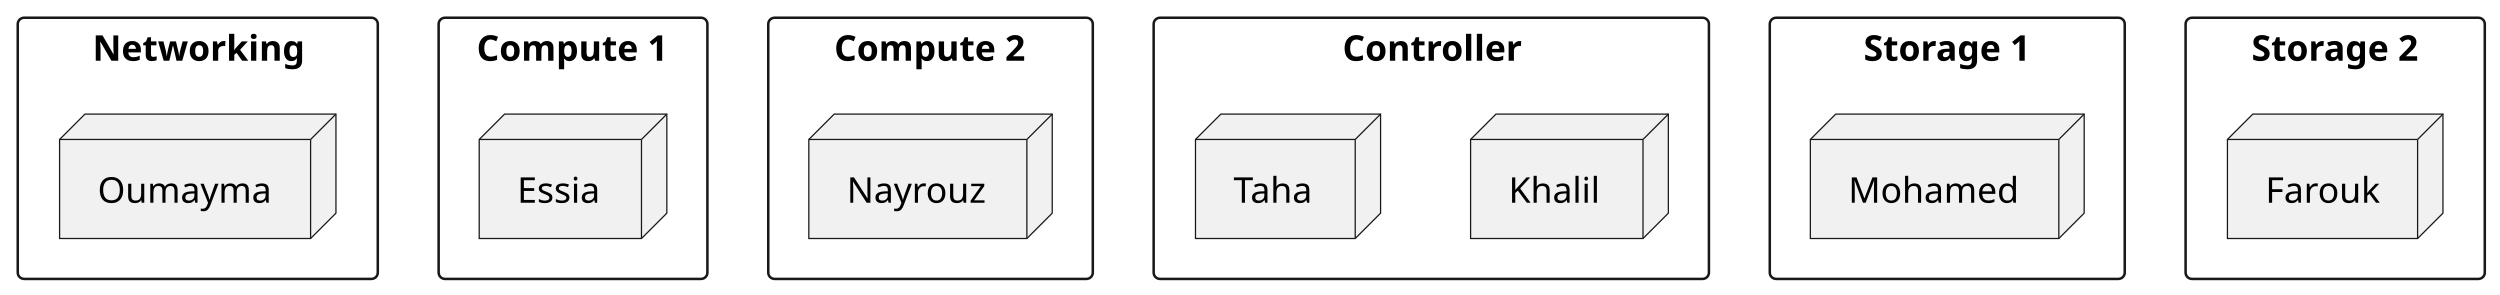
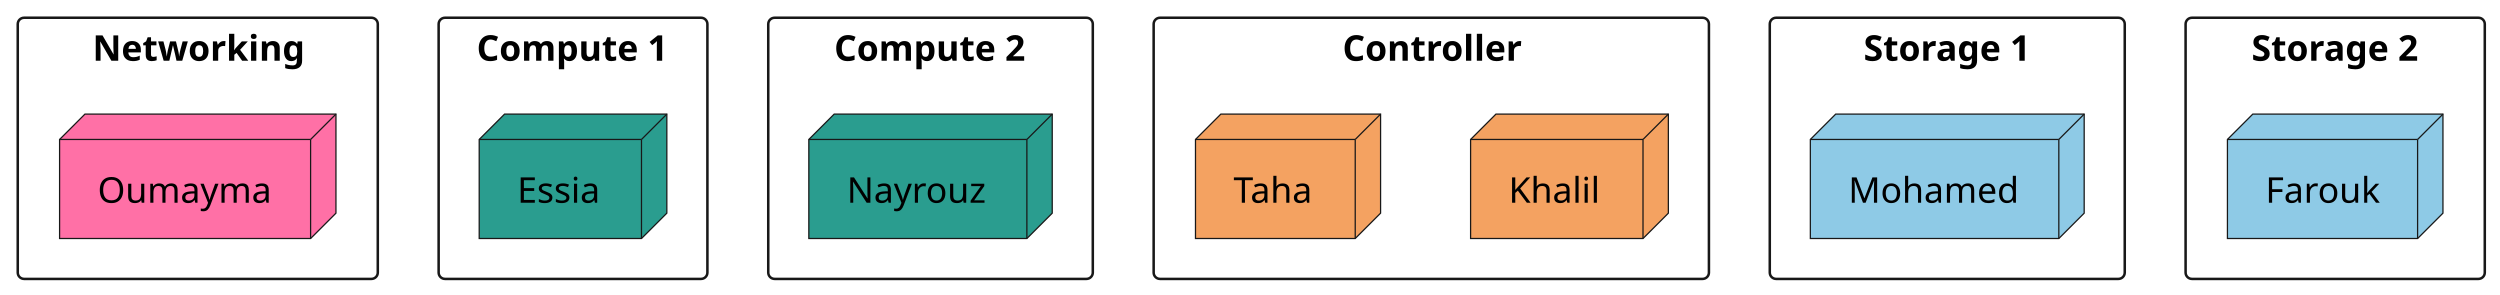
<svg xmlns="http://www.w3.org/2000/svg" contentStyleType="text/css" height="116px" preserveAspectRatio="none" style="width:986px;height:116px;background:#00000000;" version="1.1" viewBox="0 0 986 116" width="986px" zoomAndPan="magnify">
  <defs />
  <g>
    <g id="cluster_Networking">
      <rect fill="none" height="103" rx="2.5" ry="2.5" style="stroke:#181818;stroke-width:1.0;" width="142" x="7" y="7" />
      <text fill="#000000" font-family="sans-serif" font-size="14" font-weight="bold" lengthAdjust="spacing" textLength="83" x="36.5" y="23.966">Networking</text>
    </g>
    <g id="cluster_Compute 1">
      <rect fill="none" height="103" rx="2.5" ry="2.5" style="stroke:#181818;stroke-width:1.0;" width="106" x="173" y="7" />
      <text fill="#000000" font-family="sans-serif" font-size="14" font-weight="bold" lengthAdjust="spacing" textLength="76" x="188" y="23.966">Compute 1</text>
    </g>
    <g id="cluster_Compute 2">
      <rect fill="none" height="103" rx="2.5" ry="2.5" style="stroke:#181818;stroke-width:1.0;" width="128" x="303" y="7" />
      <text fill="#000000" font-family="sans-serif" font-size="14" font-weight="bold" lengthAdjust="spacing" textLength="76" x="329" y="23.966">Compute 2</text>
    </g>
    <g id="cluster_Controller">
      <rect fill="none" height="103" rx="2.5" ry="2.5" style="stroke:#181818;stroke-width:1.0;" width="219" x="455" y="7" />
      <text fill="#000000" font-family="sans-serif" font-size="14" font-weight="bold" lengthAdjust="spacing" textLength="70" x="529.5" y="23.966">Controller</text>
    </g>
    <g id="cluster_Storage 1">
      <rect fill="none" height="103" rx="2.5" ry="2.5" style="stroke:#181818;stroke-width:1.0;" width="140" x="698" y="7" />
      <text fill="#000000" font-family="sans-serif" font-size="14" font-weight="bold" lengthAdjust="spacing" textLength="66" x="735" y="23.966">Storage 1</text>
    </g>
    <g id="cluster_Storage 2">
      <rect fill="none" height="103" rx="2.5" ry="2.5" style="stroke:#181818;stroke-width:1.0;" width="118" x="862" y="7" />
      <text fill="#000000" font-family="sans-serif" font-size="14" font-weight="bold" lengthAdjust="spacing" textLength="66" x="888" y="23.966">Storage 2</text>
    </g>
    <g id="elem_Oumayma">
-       <polygon fill="#F1F1F1" points="23.5,55,33.5,45,132.5,45,132.5,84.068,122.5,94.068,23.5,94.068,23.5,55" style="stroke:#181818;stroke-width:0.5;" />
+       <polygon fill="#FF70A6" points="23.5,55,33.5,45,132.5,45,132.5,84.068,122.5,94.068,23.5,94.068,23.5,55" style="stroke:#181818;stroke-width:0.5;" />
      <line style="stroke:#181818;stroke-width:0.5;" x1="122.5" x2="132.5" y1="55" y2="45" />
      <line style="stroke:#181818;stroke-width:0.5;" x1="23.5" x2="122.5" y1="55" y2="55" />
      <line style="stroke:#181818;stroke-width:0.5;" x1="122.5" x2="122.5" y1="55" y2="94.068" />
      <text fill="#000000" font-family="sans-serif" font-size="14" lengthAdjust="spacing" textLength="69" x="38.5" y="79.966">Oumayma</text>
    </g>
    <g id="elem_Essia">
-       <polygon fill="#F1F1F1" points="189,55,199,45,263,45,263,84.068,253,94.068,189,94.068,189,55" style="stroke:#181818;stroke-width:0.5;" />
+       <polygon fill="#2A9D8F" points="189,55,199,45,263,45,263,84.068,253,94.068,189,94.068,189,55" style="stroke:#181818;stroke-width:0.5;" />
      <line style="stroke:#181818;stroke-width:0.5;" x1="253" x2="263" y1="55" y2="45" />
      <line style="stroke:#181818;stroke-width:0.5;" x1="189" x2="253" y1="55" y2="55" />
      <line style="stroke:#181818;stroke-width:0.5;" x1="253" x2="253" y1="55" y2="94.068" />
      <text fill="#000000" font-family="sans-serif" font-size="14" lengthAdjust="spacing" textLength="34" x="204" y="79.966">Essia</text>
    </g>
    <g id="elem_Nayrouz">
-       <polygon fill="#F1F1F1" points="319,55,329,45,415,45,415,84.068,405,94.068,319,94.068,319,55" style="stroke:#181818;stroke-width:0.5;" />
+       <polygon fill="#2A9D8F" points="319,55,329,45,415,45,415,84.068,405,94.068,319,94.068,319,55" style="stroke:#181818;stroke-width:0.5;" />
      <line style="stroke:#181818;stroke-width:0.5;" x1="405" x2="415" y1="55" y2="45" />
      <line style="stroke:#181818;stroke-width:0.5;" x1="319" x2="405" y1="55" y2="55" />
      <line style="stroke:#181818;stroke-width:0.5;" x1="405" x2="405" y1="55" y2="94.068" />
      <text fill="#000000" font-family="sans-serif" font-size="14" lengthAdjust="spacing" textLength="56" x="334" y="79.966">Nayrouz</text>
    </g>
    <g id="elem_Khalil">
-       <polygon fill="#F1F1F1" points="580,55,590,45,658,45,658,84.068,648,94.068,580,94.068,580,55" style="stroke:#181818;stroke-width:0.5;" />
+       <polygon fill="#F4A261" points="580,55,590,45,658,45,658,84.068,648,94.068,580,94.068,580,55" style="stroke:#181818;stroke-width:0.5;" />
      <line style="stroke:#181818;stroke-width:0.5;" x1="648" x2="658" y1="55" y2="45" />
      <line style="stroke:#181818;stroke-width:0.5;" x1="580" x2="648" y1="55" y2="55" />
      <line style="stroke:#181818;stroke-width:0.5;" x1="648" x2="648" y1="55" y2="94.068" />
      <text fill="#000000" font-family="sans-serif" font-size="14" lengthAdjust="spacing" textLength="38" x="595" y="79.966">Khalil</text>
    </g>
    <g id="elem_Taha">
-       <polygon fill="#F1F1F1" points="471.5,55,481.5,45,544.5,45,544.5,84.068,534.5,94.068,471.5,94.068,471.5,55" style="stroke:#181818;stroke-width:0.5;" />
+       <polygon fill="#F4A261" points="471.5,55,481.5,45,544.5,45,544.5,84.068,534.5,94.068,471.5,94.068,471.5,55" style="stroke:#181818;stroke-width:0.5;" />
      <line style="stroke:#181818;stroke-width:0.5;" x1="534.5" x2="544.5" y1="55" y2="45" />
      <line style="stroke:#181818;stroke-width:0.5;" x1="471.5" x2="534.5" y1="55" y2="55" />
      <line style="stroke:#181818;stroke-width:0.5;" x1="534.5" x2="534.5" y1="55" y2="94.068" />
      <text fill="#000000" font-family="sans-serif" font-size="14" lengthAdjust="spacing" textLength="33" x="486.5" y="79.966">Taha</text>
    </g>
    <g id="elem_Mohamed">
-       <polygon fill="#F1F1F1" points="714,55,724,45,822,45,822,84.068,812,94.068,714,94.068,714,55" style="stroke:#181818;stroke-width:0.5;" />
+       <polygon fill="#8ECAE6" points="714,55,724,45,822,45,822,84.068,812,94.068,714,94.068,714,55" style="stroke:#181818;stroke-width:0.5;" />
      <line style="stroke:#181818;stroke-width:0.5;" x1="812" x2="822" y1="55" y2="45" />
      <line style="stroke:#181818;stroke-width:0.5;" x1="714" x2="812" y1="55" y2="55" />
      <line style="stroke:#181818;stroke-width:0.5;" x1="812" x2="812" y1="55" y2="94.068" />
      <text fill="#000000" font-family="sans-serif" font-size="14" lengthAdjust="spacing" textLength="68" x="729" y="79.966">Mohamed</text>
    </g>
    <g id="elem_Farouk">
-       <polygon fill="#F1F1F1" points="878.5,55,888.5,45,963.5,45,963.5,84.068,953.5,94.068,878.5,94.068,878.5,55" style="stroke:#181818;stroke-width:0.5;" />
+       <polygon fill="#8ECAE6" points="878.5,55,888.5,45,963.5,45,963.5,84.068,953.5,94.068,878.5,94.068,878.5,55" style="stroke:#181818;stroke-width:0.5;" />
      <line style="stroke:#181818;stroke-width:0.5;" x1="953.5" x2="963.5" y1="55" y2="45" />
      <line style="stroke:#181818;stroke-width:0.5;" x1="878.5" x2="953.5" y1="55" y2="55" />
      <line style="stroke:#181818;stroke-width:0.5;" x1="953.5" x2="953.5" y1="55" y2="94.068" />
      <text fill="#000000" font-family="sans-serif" font-size="14" lengthAdjust="spacing" textLength="45" x="893.5" y="79.966">Farouk</text>
    </g>
  </g>
</svg>
